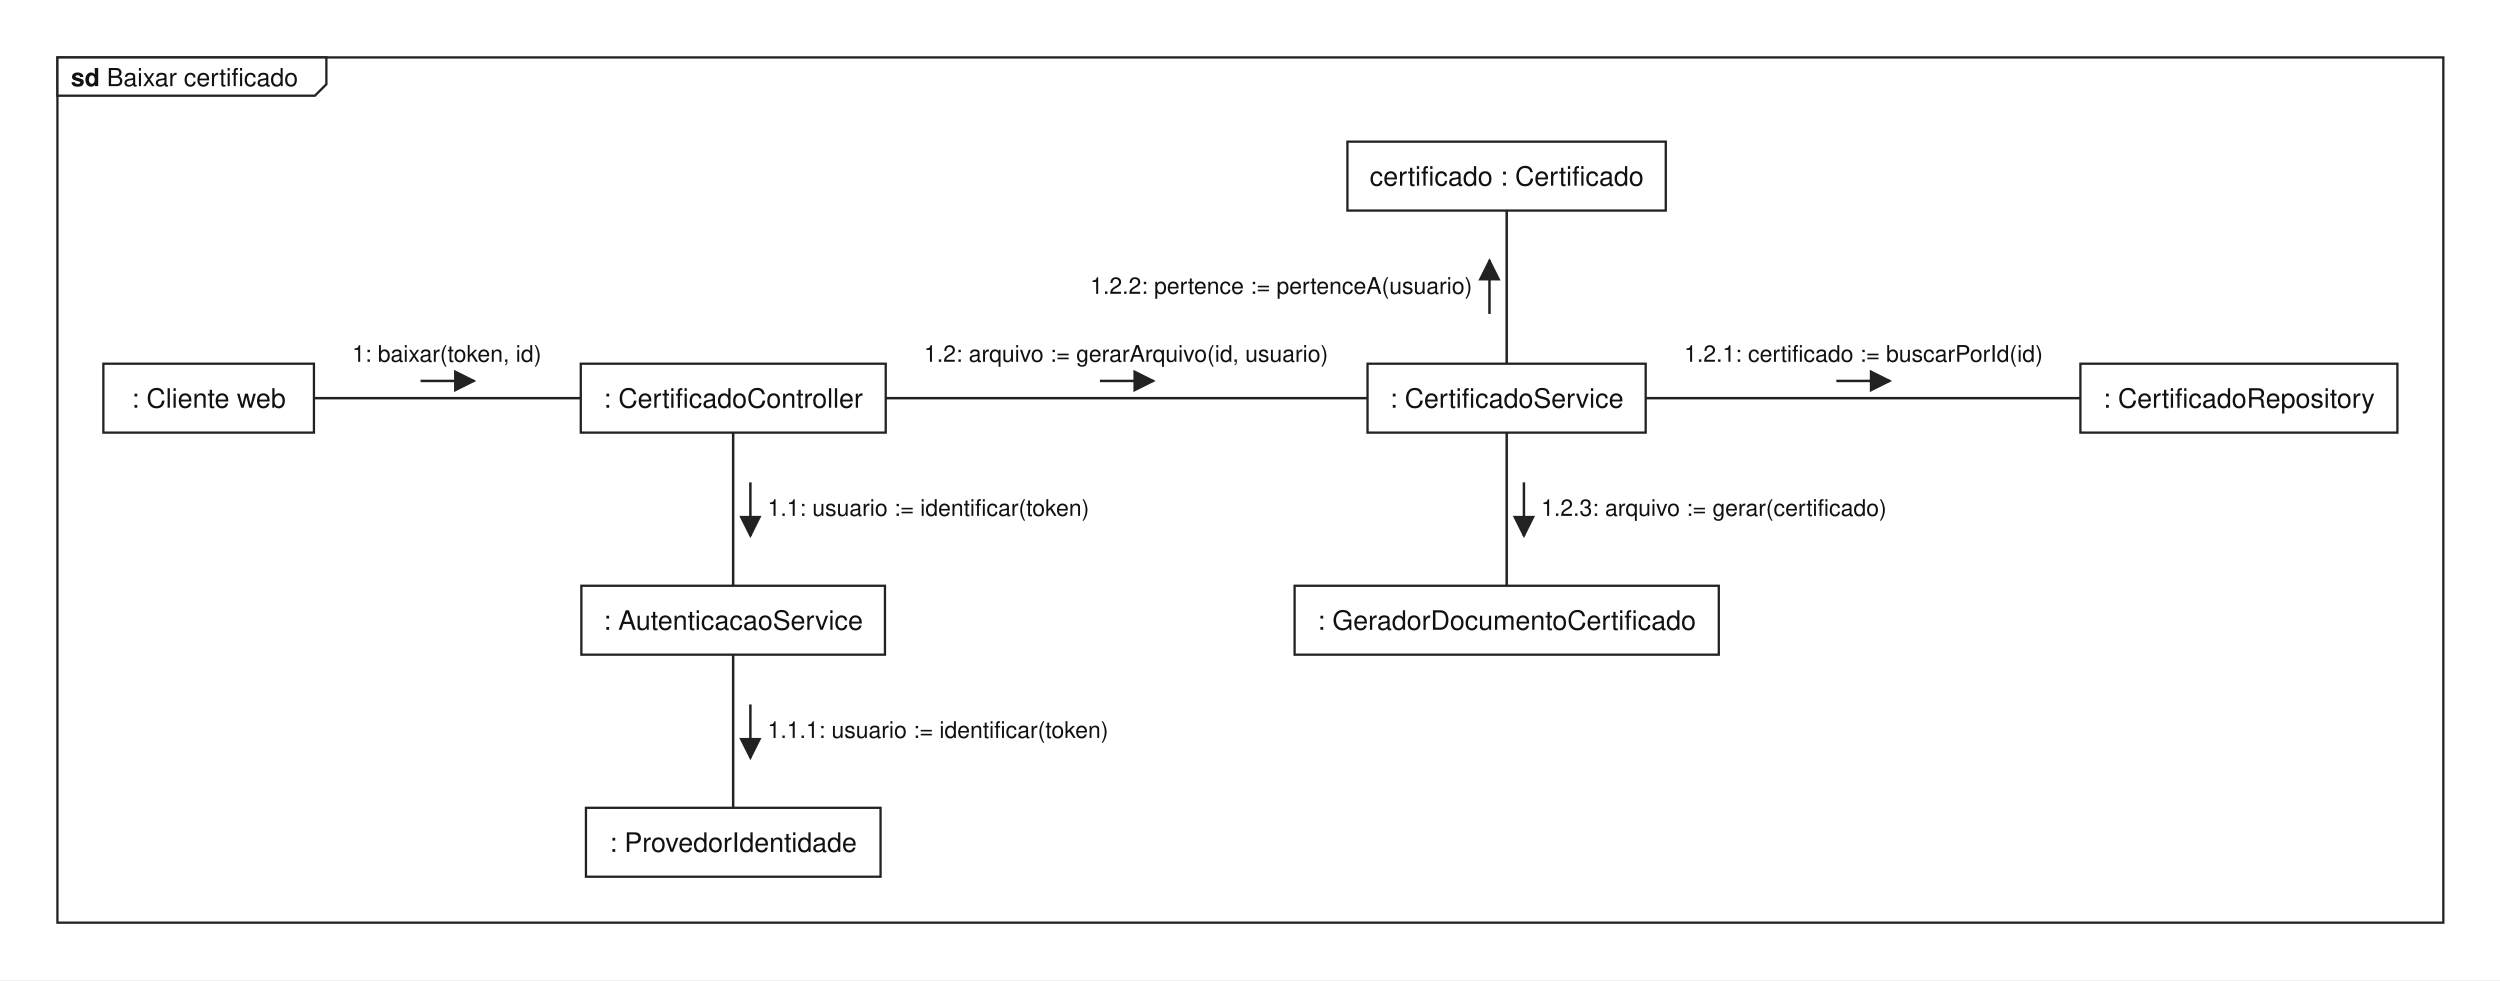
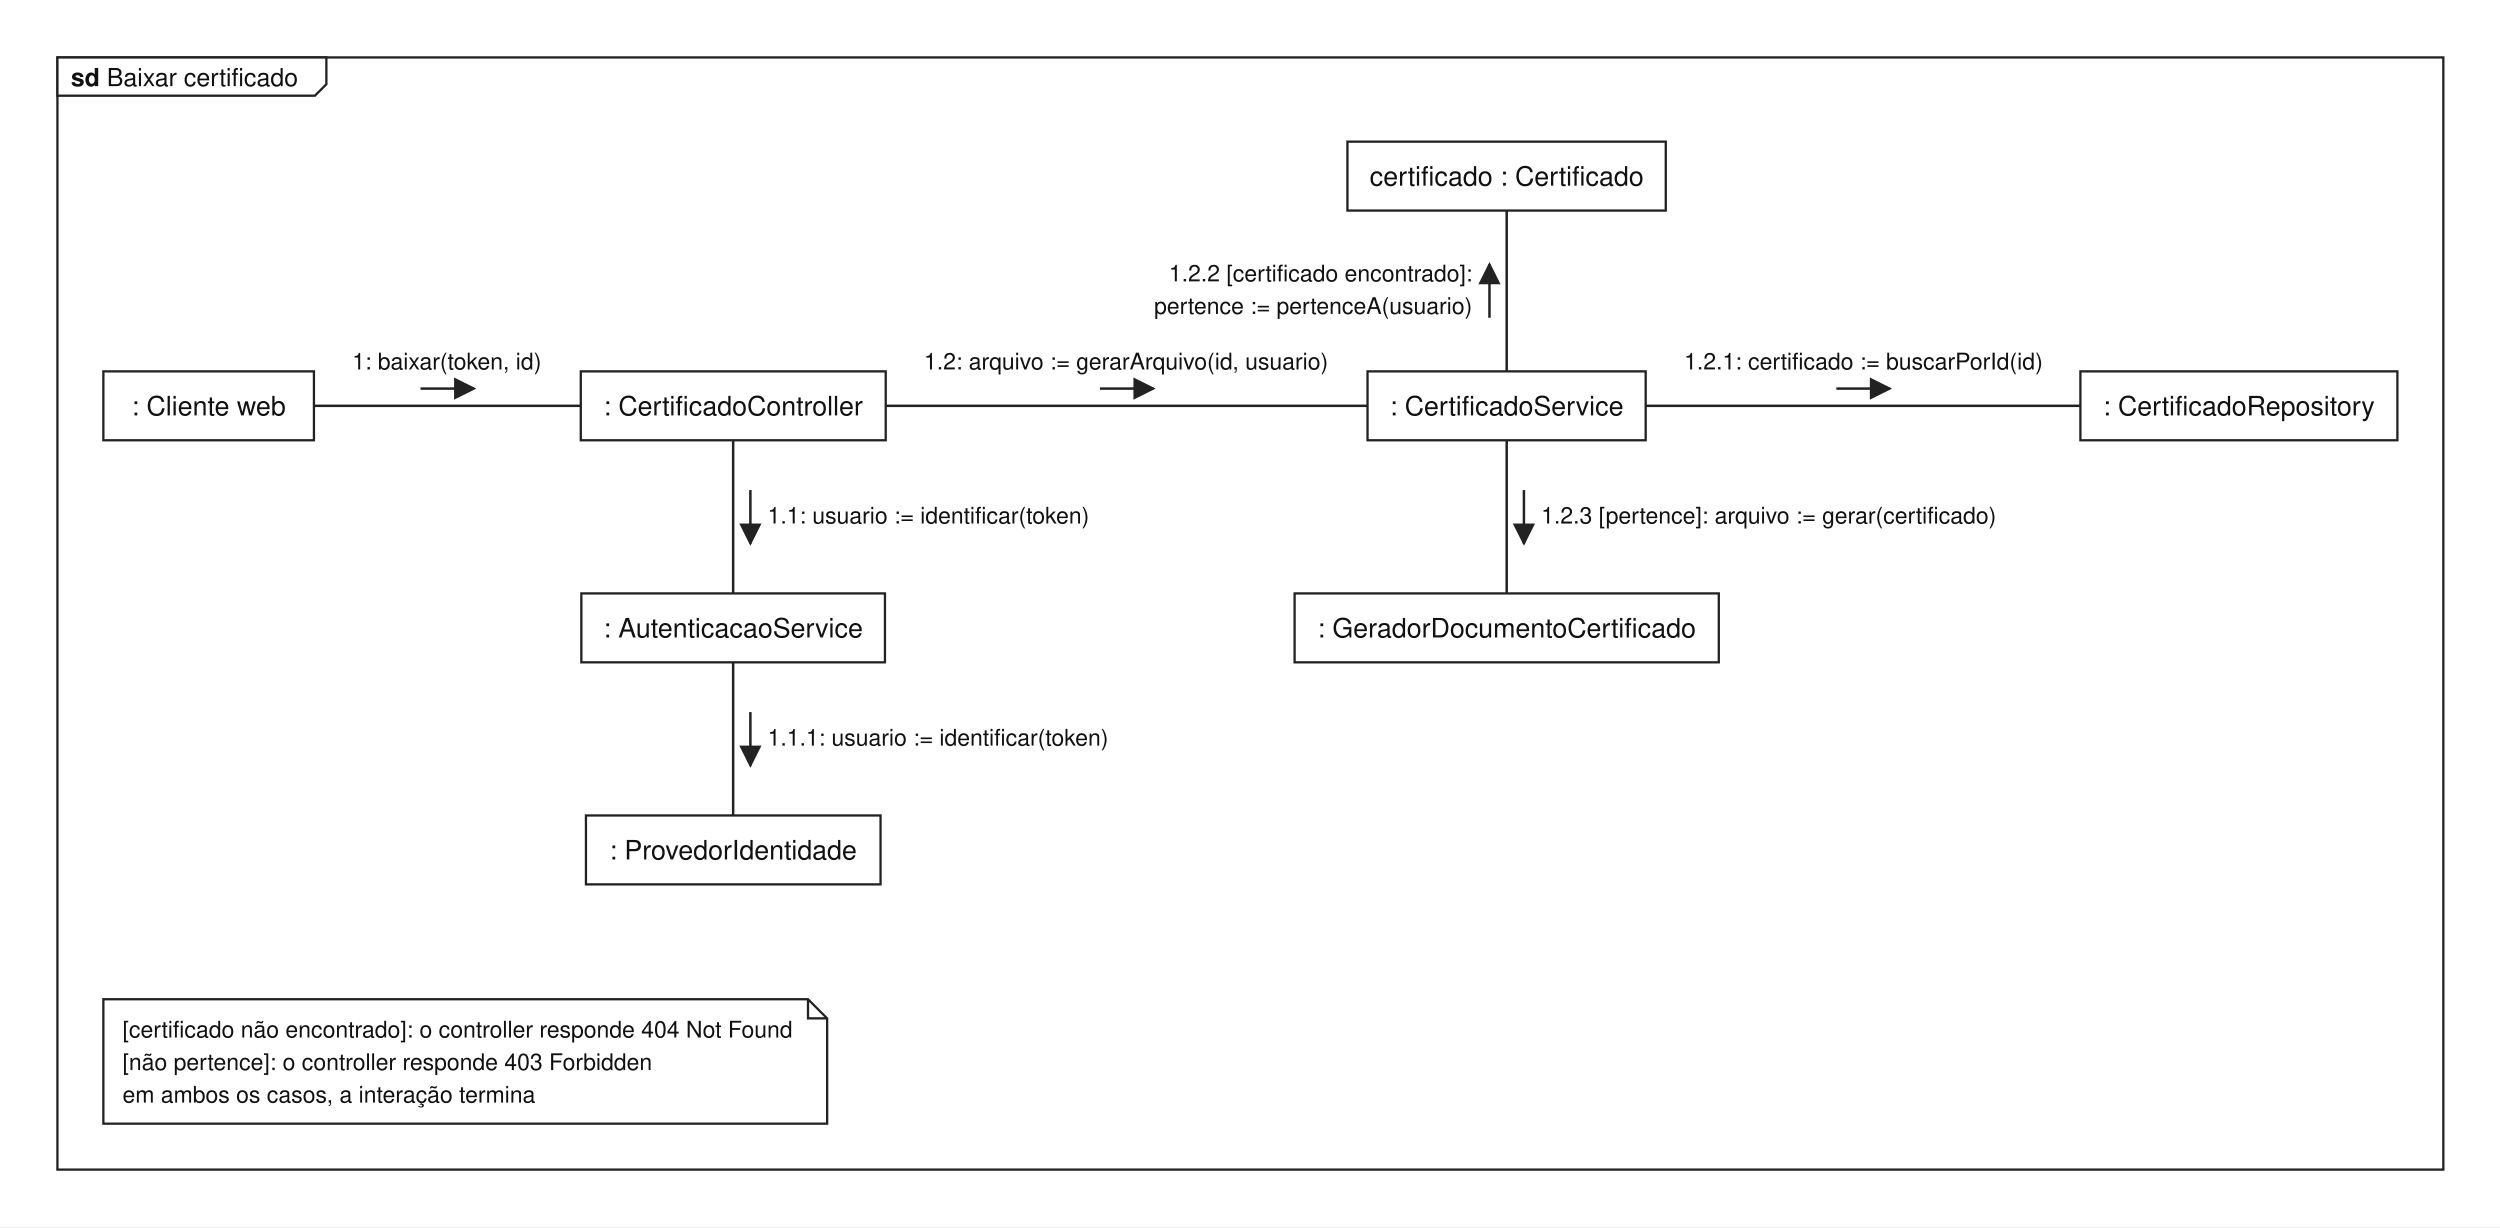
- <svg xmlns="http://www.w3.org/2000/svg" width="1306" height="512" viewBox="0 0 1306 512" font-family="Helvetica, Arial, 'Liberation Sans', sans-serif">
+ <svg xmlns="http://www.w3.org/2000/svg" width="1306" height="641" viewBox="0 0 1306 641" font-family="Helvetica, Arial, 'Liberation Sans', sans-serif">
  <defs>
    <marker id="seta" viewBox="0 0 12 12" refX="11" refY="6" markerWidth="12" markerHeight="12" orient="auto-start-reverse" markerUnits="userSpaceOnUse">
      <path d="M1,1 L11,6 L1,11" fill="none" stroke="#222" stroke-width="1.3" />
    </marker>
    <marker id="seta_cheia" viewBox="0 0 12 12" refX="11" refY="6" markerWidth="12" markerHeight="12" orient="auto-start-reverse" markerUnits="userSpaceOnUse">
      <path d="M1,1 L11,6 L1,11 Z" fill="#222" stroke="#222" stroke-width="1" />
    </marker>
    <marker id="triangulo" viewBox="0 0 16 16" refX="15" refY="8" markerWidth="16" markerHeight="16" orient="auto-start-reverse" markerUnits="userSpaceOnUse">
      <path d="M1,1 L15,8 L1,15 Z" fill="#fff" stroke="#222" stroke-width="1.3" />
    </marker>
    <marker id="losango" viewBox="0 0 22 12" refX="21" refY="6" markerWidth="22" markerHeight="12" orient="auto-start-reverse" markerUnits="userSpaceOnUse">
      <path d="M1,6 L11,1 L21,6 L11,11 Z" fill="#222" stroke="#222" stroke-width="1.2" />
    </marker>
    <marker id="losango_vazio" viewBox="0 0 22 12" refX="21" refY="6" markerWidth="22" markerHeight="12" orient="auto-start-reverse" markerUnits="userSpaceOnUse">
      <path d="M1,6 L11,1 L21,6 L11,11 Z" fill="#fff" stroke="#222" stroke-width="1.2" />
    </marker>
  </defs>
-   <rect width="1306" height="512" fill="#fff" />
-   <rect x="30.0" y="30.0" width="1246.4" height="452.0" fill="none" stroke="#222" stroke-width="1.2" />
+   <rect width="1306" height="641" fill="#fff" />
+   <rect x="30.0" y="30.0" width="1246.4" height="581.0" fill="none" stroke="#222" stroke-width="1.2" />
  <path d="M30.0,30.0 H170.5 V44.0 L164.5,50.0 H30.0 Z" fill="#fff" stroke="#222" stroke-width="1.2" />
  <text x="37.0" y="45.0" font-size="13" text-anchor="start" font-weight="bold" font-style="normal" fill="#111">sd</text>
  <text x="55.8" y="45.0" font-size="13" text-anchor="start" font-weight="normal" font-style="normal" fill="#111">Baixar certificado</text>
-   <g transform="translate(54.0,190.0)">
+   <g transform="translate(54.0,194.0)">
+     <path d="M0.0,328.0 H368.1 L378.1,338.0 V393.0 H0.0 Z M368.1,328.0 V338.0 H378.1" fill="#fff" stroke="#222" stroke-width="1.2" />
+     <text x="10.0" y="348.0" font-size="12" text-anchor="start" font-weight="normal" font-style="normal" fill="#111">[certificado não encontrado]: o controller responde 404 Not Found</text>
+     <text x="10.0" y="365.0" font-size="12" text-anchor="start" font-weight="normal" font-style="normal" fill="#111">[não pertence]: o controller responde 403 Forbidden</text>
+     <text x="10.0" y="382.0" font-size="12" text-anchor="start" font-weight="normal" font-style="normal" fill="#111">em ambos os casos, a interação termina</text>
    <polyline points="110.0,18.0 249.4,18.0" fill="none" stroke="#222" stroke-width="1.3" />
    <polyline points="165.7,9.0 193.7,9.0" fill="none" stroke="#222" stroke-width="1.3" marker-end="url(#seta_cheia)" />
    <text x="130.0" y="-1.0" font-size="12" text-anchor="start" stroke="#fff" stroke-width="5" stroke-linejoin="round" paint-order="stroke" font-weight="normal" font-style="normal" fill="#111">1: baixar(token, id)</text>
    <polyline points="329.0,36.0 329.0,116.0" fill="none" stroke="#222" stroke-width="1.3" />
    <polyline points="338.0,62.0 338.0,90.0" fill="none" stroke="#222" stroke-width="1.3" marker-end="url(#seta_cheia)" />
    <text x="347.0" y="79.5" font-size="12" text-anchor="start" stroke="#fff" stroke-width="5" stroke-linejoin="round" paint-order="stroke" font-weight="normal" font-style="normal" fill="#111">1.1: usuario := identificar(token)</text>
    <polyline points="329.0,152.0 329.0,232.0" fill="none" stroke="#222" stroke-width="1.3" />
    <polyline points="338.0,178.0 338.0,206.0" fill="none" stroke="#222" stroke-width="1.3" marker-end="url(#seta_cheia)" />
    <text x="347.0" y="195.5" font-size="12" text-anchor="start" stroke="#fff" stroke-width="5" stroke-linejoin="round" paint-order="stroke" font-weight="normal" font-style="normal" fill="#111">1.1.1: usuario := identificar(token)</text>
    <polyline points="408.7,18.0 660.4,18.0" fill="none" stroke="#222" stroke-width="1.3" />
    <polyline points="520.6,9.0 548.6,9.0" fill="none" stroke="#222" stroke-width="1.3" marker-end="url(#seta_cheia)" />
    <text x="428.7" y="-1.0" font-size="12" text-anchor="start" stroke="#fff" stroke-width="5" stroke-linejoin="round" paint-order="stroke" font-weight="normal" font-style="normal" fill="#111">1.2: arquivo := gerarArquivo(id, usuario)</text>
    <polyline points="805.8,18.0 1032.8,18.0" fill="none" stroke="#222" stroke-width="1.3" />
    <polyline points="905.3,9.0 933.3,9.0" fill="none" stroke="#222" stroke-width="1.3" marker-end="url(#seta_cheia)" />
    <text x="825.8" y="-1.0" font-size="12" text-anchor="start" stroke="#fff" stroke-width="5" stroke-linejoin="round" paint-order="stroke" font-weight="normal" font-style="normal" fill="#111">1.2.1: certificado := buscarPorId(id)</text>
-     <polyline points="733.1,0.0 733.1,-80.0" fill="none" stroke="#222" stroke-width="1.3" />
-     <polyline points="724.1,-26.0 724.1,-54.0" fill="none" stroke="#222" stroke-width="1.3" marker-end="url(#seta_cheia)" />
-     <text x="715.1" y="-36.5" font-size="12" text-anchor="end" stroke="#fff" stroke-width="5" stroke-linejoin="round" paint-order="stroke" font-weight="normal" font-style="normal" fill="#111">1.2.2: pertence := pertenceA(usuario)</text>
+     <polyline points="733.1,0.0 733.1,-84.0" fill="none" stroke="#222" stroke-width="1.3" />
+     <polyline points="724.1,-28.0 724.1,-56.0" fill="none" stroke="#222" stroke-width="1.3" marker-end="url(#seta_cheia)" />
+     <text x="715.1" y="-47.0" font-size="12" text-anchor="end" stroke="#fff" stroke-width="5" stroke-linejoin="round" paint-order="stroke" font-weight="normal" font-style="normal" fill="#111">1.2.2 [certificado encontrado]:</text>
+     <text x="715.1" y="-30.0" font-size="12" text-anchor="end" stroke="#fff" stroke-width="5" stroke-linejoin="round" paint-order="stroke" font-weight="normal" font-style="normal" fill="#111">pertence := pertenceA(usuario)</text>
    <polyline points="733.1,36.0 733.1,116.0" fill="none" stroke="#222" stroke-width="1.3" />
    <polyline points="742.1,62.0 742.1,90.0" fill="none" stroke="#222" stroke-width="1.3" marker-end="url(#seta_cheia)" />
-     <text x="751.1" y="79.5" font-size="12" text-anchor="start" stroke="#fff" stroke-width="5" stroke-linejoin="round" paint-order="stroke" font-weight="normal" font-style="normal" fill="#111">1.2.3: arquivo := gerar(certificado)</text>
+     <text x="751.1" y="79.5" font-size="12" text-anchor="start" stroke="#fff" stroke-width="5" stroke-linejoin="round" paint-order="stroke" font-weight="normal" font-style="normal" fill="#111">1.2.3 [pertence]: arquivo := gerar(certificado)</text>
    <rect x="0.0" y="0.0" width="110.0" height="36.0" fill="#fff" stroke="#222" stroke-width="1.2" />
    <text x="55.0" y="23.0" font-size="14" text-anchor="middle" font-weight="normal" font-style="normal" fill="#111">: Cliente web</text>
    <rect x="249.4" y="0.0" width="159.3" height="36.0" fill="#fff" stroke="#222" stroke-width="1.2" />
    <text x="329.0" y="23.0" font-size="14" text-anchor="middle" font-weight="normal" font-style="normal" fill="#111">: CertificadoController</text>
    <rect x="249.7" y="116.0" width="158.6" height="36.0" fill="#fff" stroke="#222" stroke-width="1.2" />
    <text x="329.0" y="139.0" font-size="14" text-anchor="middle" font-weight="normal" font-style="normal" fill="#111">: AutenticacaoService</text>
    <rect x="252.1" y="232.0" width="153.9" height="36.0" fill="#fff" stroke="#222" stroke-width="1.2" />
    <text x="329.0" y="255.0" font-size="14" text-anchor="middle" font-weight="normal" font-style="normal" fill="#111">: ProvedorIdentidade</text>
    <rect x="660.4" y="0.0" width="145.3" height="36.0" fill="#fff" stroke="#222" stroke-width="1.2" />
    <text x="733.1" y="23.0" font-size="14" text-anchor="middle" font-weight="normal" font-style="normal" fill="#111">: CertificadoService</text>
    <rect x="1032.8" y="0.0" width="165.6" height="36.0" fill="#fff" stroke="#222" stroke-width="1.2" />
    <text x="1115.6" y="23.0" font-size="14" text-anchor="middle" font-weight="normal" font-style="normal" fill="#111">: CertificadoRepository</text>
-     <rect x="649.9" y="-116.0" width="166.3" height="36.0" fill="#fff" stroke="#222" stroke-width="1.2" />
-     <text x="733.1" y="-93.0" font-size="14" text-anchor="middle" font-weight="normal" font-style="normal" fill="#111">certificado : Certificado</text>
+     <rect x="649.9" y="-120.0" width="166.3" height="36.0" fill="#fff" stroke="#222" stroke-width="1.2" />
+     <text x="733.1" y="-97.0" font-size="14" text-anchor="middle" font-weight="normal" font-style="normal" fill="#111">certificado : Certificado</text>
    <rect x="622.3" y="116.0" width="221.6" height="36.0" fill="#fff" stroke="#222" stroke-width="1.2" />
    <text x="733.1" y="139.0" font-size="14" text-anchor="middle" font-weight="normal" font-style="normal" fill="#111">: GeradorDocumentoCertificado</text>
  </g>
</svg>
